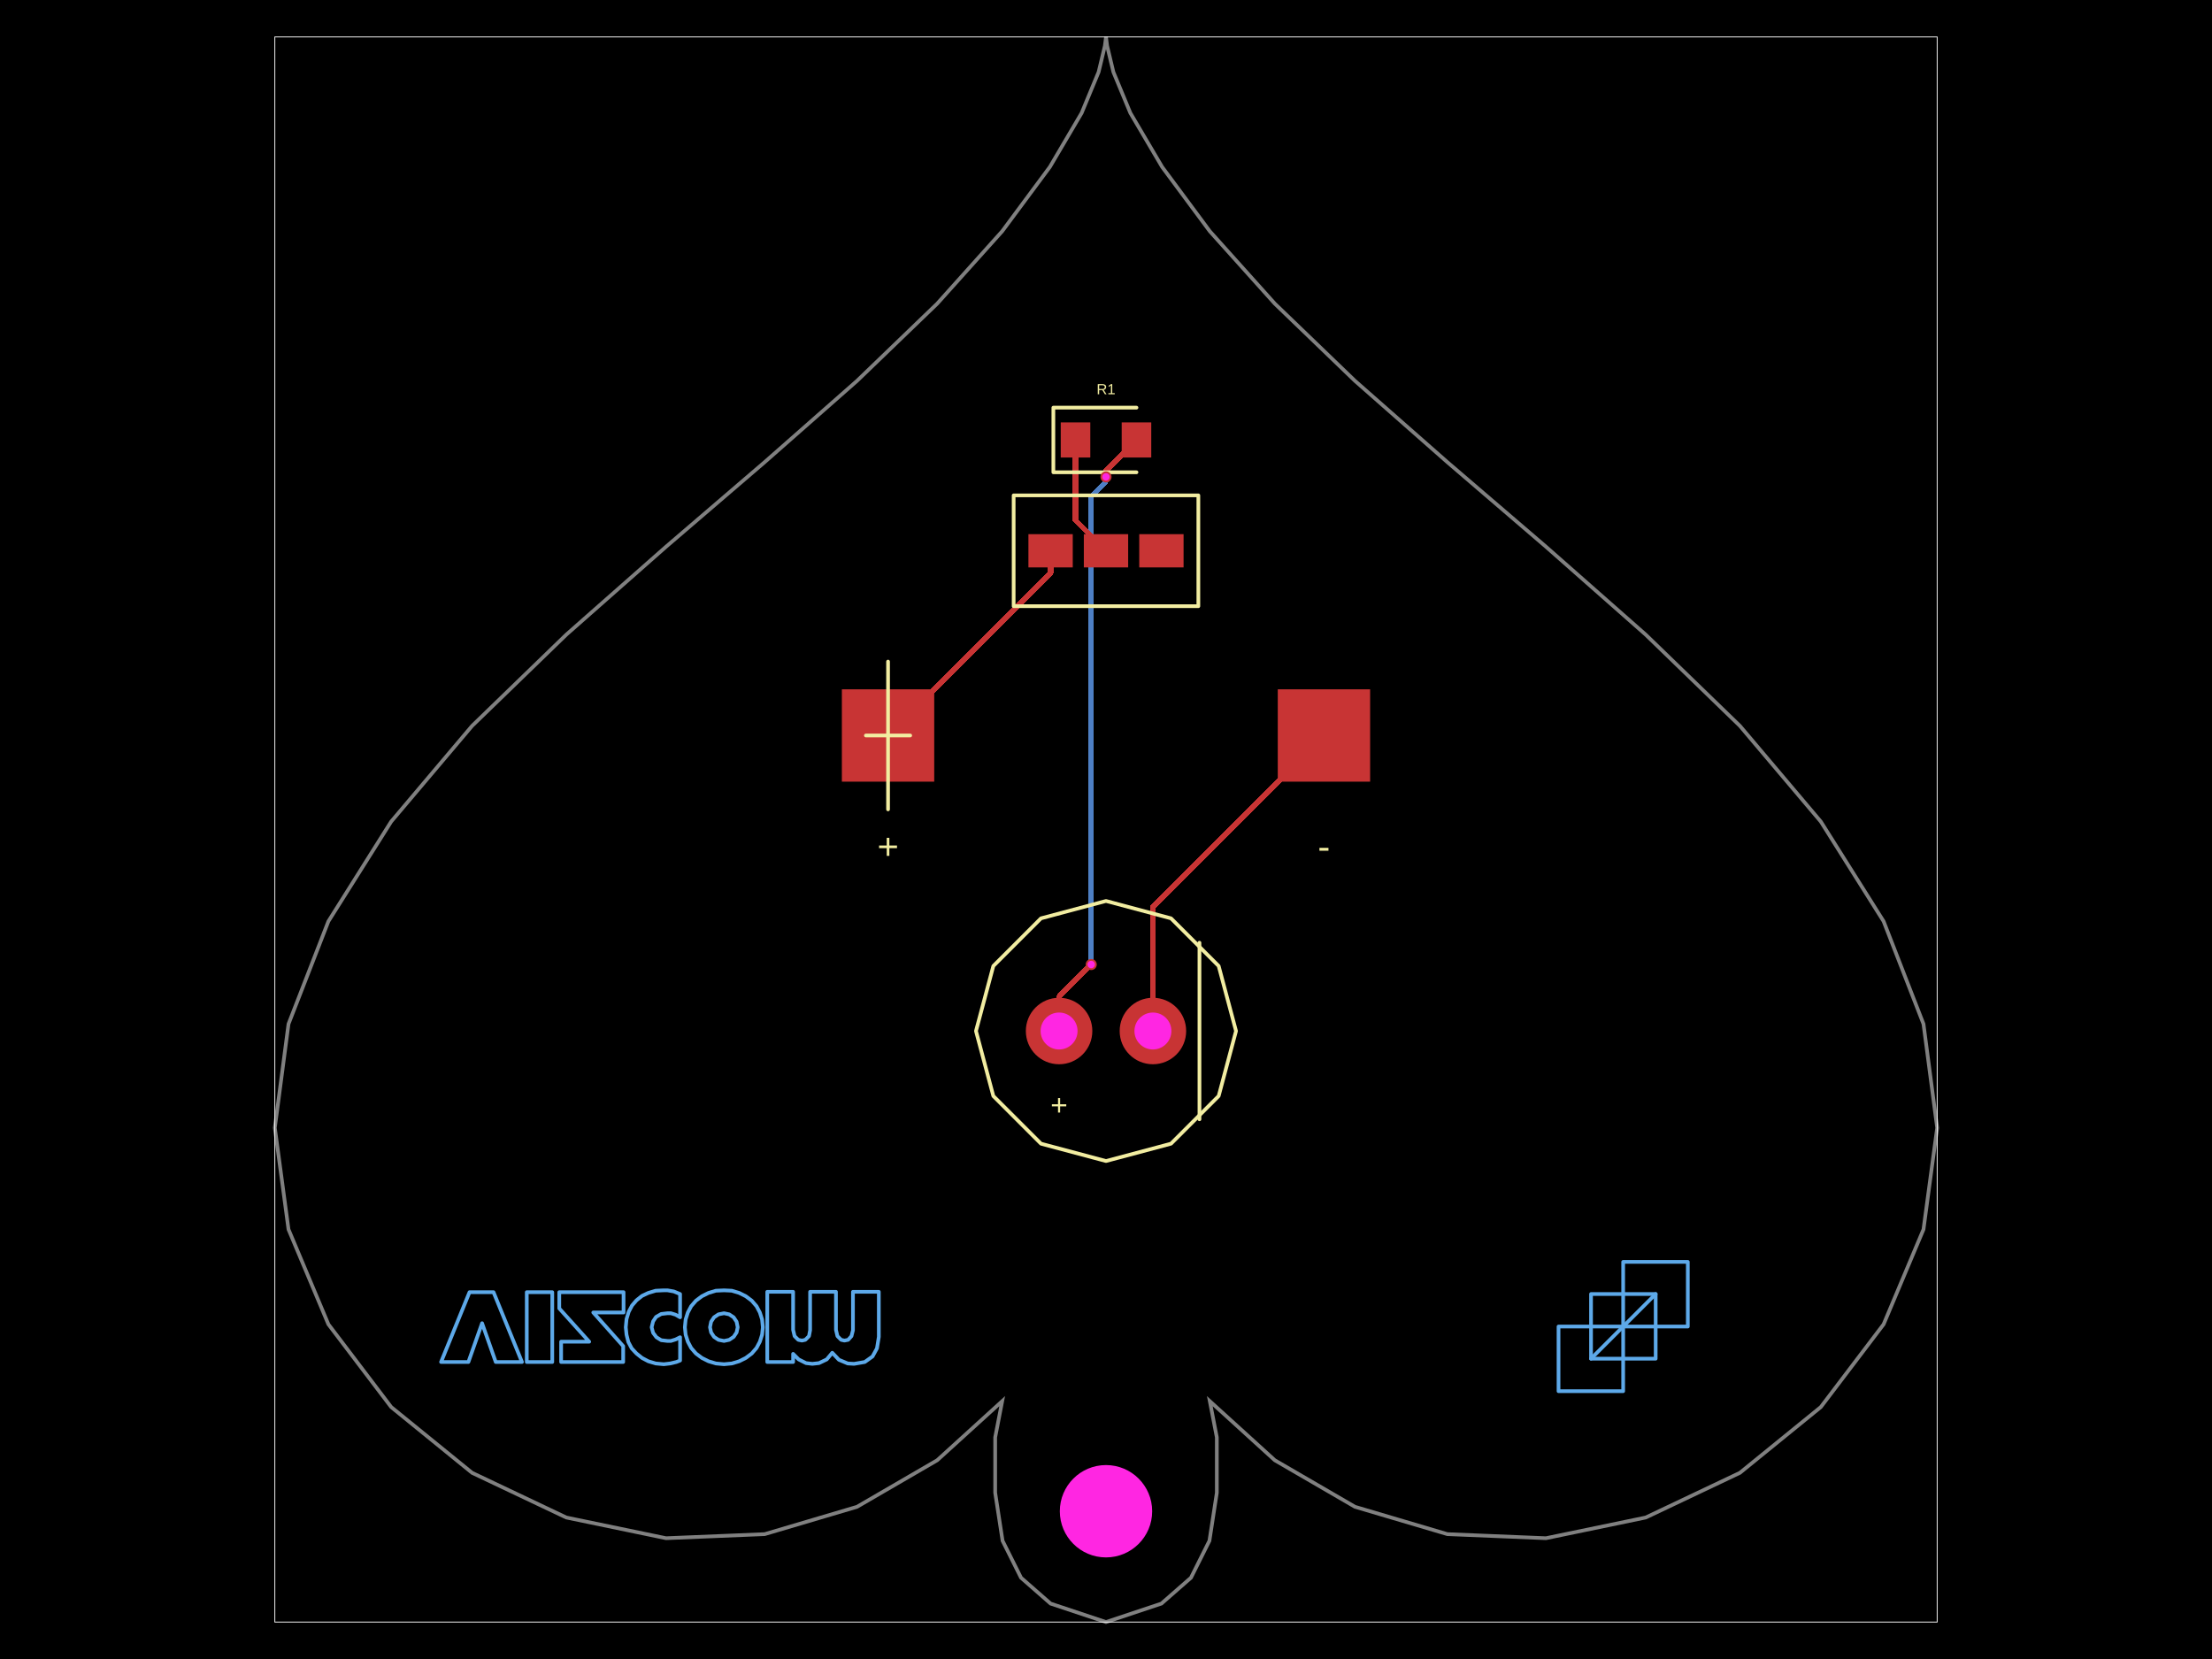
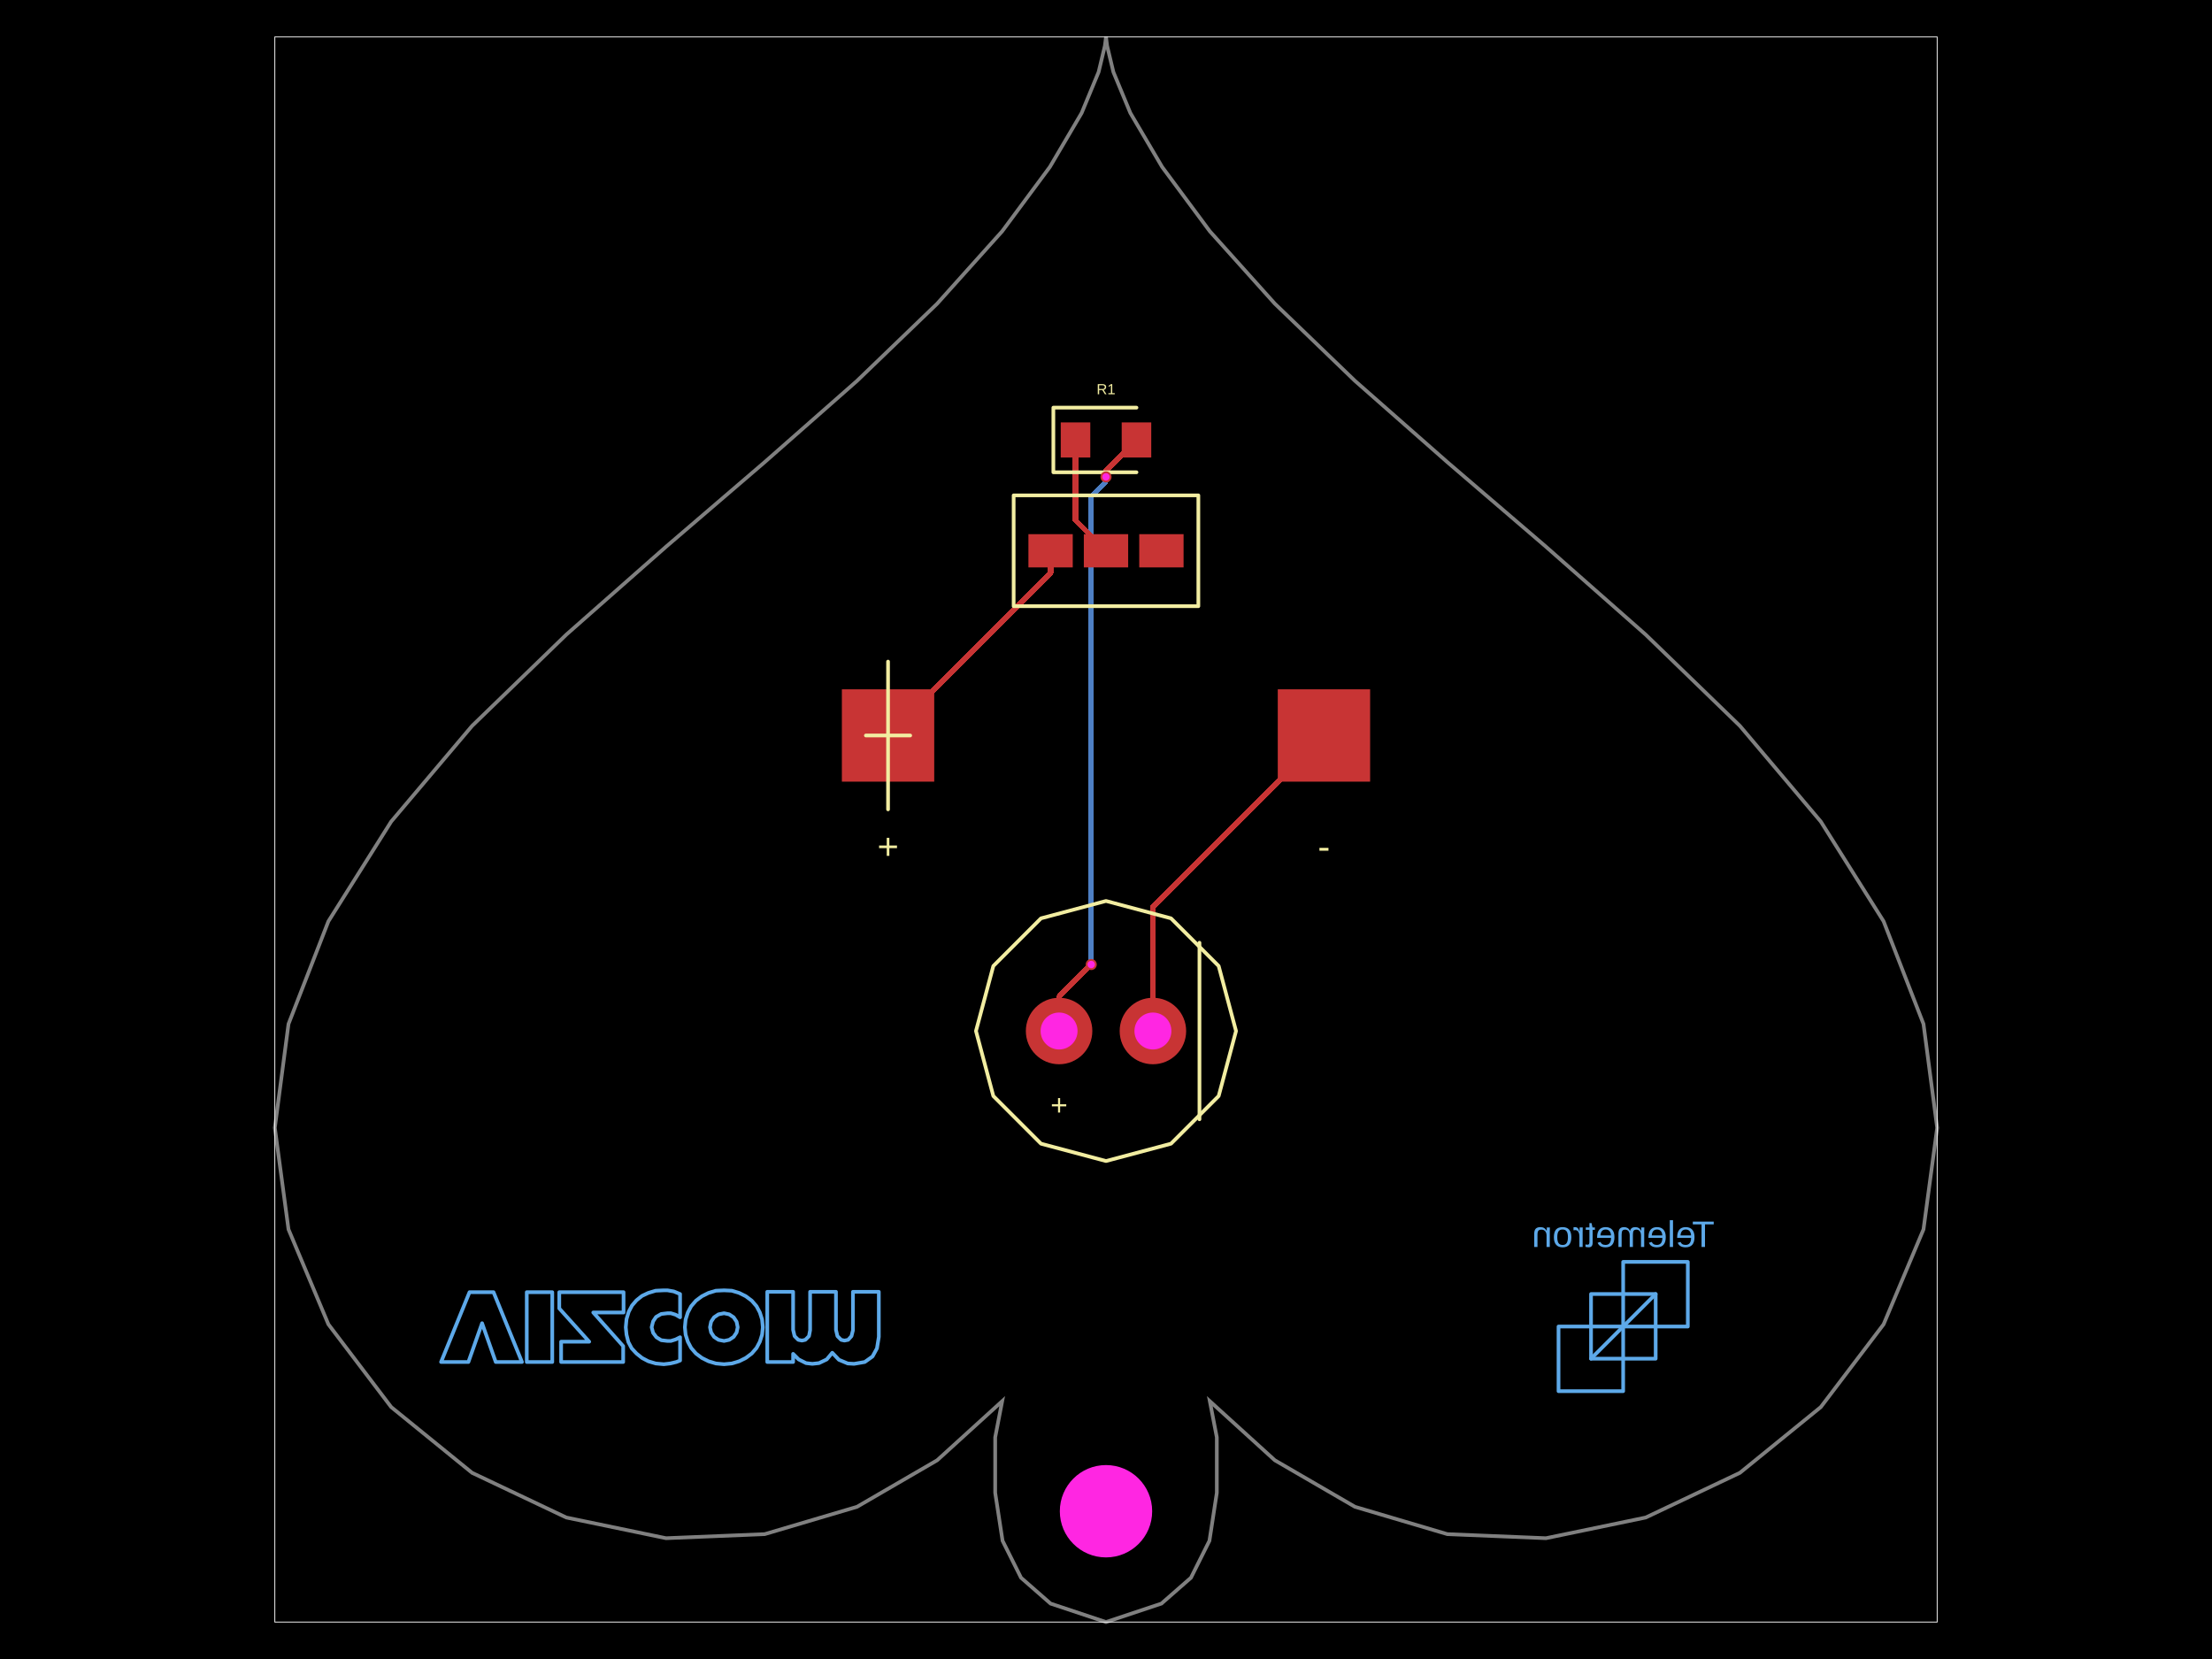
<svg xmlns="http://www.w3.org/2000/svg" width="800" height="600" data-software-used-string="@tscircuit/core@0.0.1112">
  <style />
  <rect class="boundary" x="0" y="0" fill="#000" width="800" height="600" data-type="pcb_background" data-pcb-layer="global" />
  <rect class="pcb-boundary" fill="none" stroke="#fff" stroke-width="0.3" x="99.399" y="13.36" width="601.202" height="573.28" data-type="pcb_boundary" data-pcb-layer="global" />
  <path class="pcb-board" d="M 400 586.64 L 420.04 579.96 L 430.728 570.608 L 437.408 557.248 L 440.08 539.88 L 440.08 519.84 L 437.542 506.747 L 461.055 528.123 L 490.047 544.957 L 523.447 554.843 L 559.118 556.313 L 595.19 548.831 L 629.259 532.665 L 658.517 508.884 L 681.229 478.958 L 695.658 444.623 L 700.601 407.882 L 695.658 370.341 L 681.229 333.2 L 658.517 297.128 L 629.259 262.525 L 595.19 229.526 L 559.118 197.729 L 523.447 167.134 L 490.047 137.742 L 461.055 109.82 L 437.542 83.634 L 420.307 60.387 L 408.818 40.882 L 402.672 26.052 L 400.401 16.566 L 400 13.36 L 399.599 16.566 L 397.328 26.052 L 391.182 40.882 L 379.693 60.387 L 362.458 83.634 L 338.945 109.82 L 309.953 137.742 L 276.553 167.134 L 240.882 197.729 L 204.81 229.526 L 170.741 262.525 L 141.483 297.128 L 118.771 333.2 L 104.342 370.341 L 99.399 407.882 L 104.342 444.623 L 118.771 478.958 L 141.483 508.884 L 170.741 532.665 L 204.81 548.831 L 240.882 556.313 L 276.553 554.843 L 309.953 544.957 L 338.945 528.123 L 362.458 506.747 L 359.92 519.84 L 359.92 539.88 L 362.592 557.248 L 369.272 570.608 L 379.96 579.96 Z" fill="none" stroke="rgba(255, 255, 255, 0.5)" stroke-width="1.336" data-type="pcb_board" data-pcb-layer="board" />
  <path class="pcb-trace" stroke="rgb(77, 127, 196)" fill="none" d="M 394.656 348.831 L 394.656 348.831" stroke-width="2.004" stroke-linecap="round" stroke-linejoin="round" shape-rendering="crispEdges" data-type="pcb_trace" data-pcb-layer="bottom" />
  <path class="pcb-trace" stroke="rgb(77, 127, 196)" fill="none" d="M 394.656 348.831 L 394.656 179.574" stroke-width="2.004" stroke-linecap="round" stroke-linejoin="round" shape-rendering="crispEdges" data-type="pcb_trace" data-pcb-layer="bottom" />
  <path class="pcb-trace" stroke="rgb(77, 127, 196)" fill="none" d="M 394.656 179.574 L 399.772 174.458" stroke-width="2.004" stroke-linecap="round" stroke-linejoin="round" shape-rendering="crispEdges" data-type="pcb_trace" data-pcb-layer="bottom" />
  <path class="pcb-trace" stroke="rgb(77, 127, 196)" fill="none" d="M 399.772 174.458 L 400 172.478" stroke-width="2.004" stroke-linecap="round" stroke-linejoin="round" shape-rendering="crispEdges" data-type="pcb_trace" data-pcb-layer="bottom" />
  <path class="pcb-trace" stroke="rgb(77, 127, 196)" fill="none" d="M 400 172.478 L 400 172.478" stroke-width="2.004" stroke-linecap="round" stroke-linejoin="round" shape-rendering="crispEdges" data-type="pcb_trace" data-pcb-layer="bottom" />
  <path class="pcb-silkscreen pcb-silkscreen-bottom" d="M 169.806 467.335 L 159.519 492.585 L 169.405 492.585 L 174.349 478.557 L 179.292 492.585 L 188.778 492.585 L 178.49 467.335 L 169.806 467.335 Z" fill="none" stroke="#5da9e9" stroke-width="1.336" stroke-linecap="round" stroke-linejoin="round" data-pcb-component-id="null" data-pcb-silkscreen-path-id="pcb_silkscreen_path_6" data-type="pcb_silkscreen_path" data-pcb-layer="bottom" />
  <path class="pcb-silkscreen pcb-silkscreen-bottom" d="M 199.733 467.335 L 190.514 467.335 L 190.514 492.585 L 199.733 492.585 L 199.733 467.335 Z" fill="none" stroke="#5da9e9" stroke-width="1.336" stroke-linecap="round" stroke-linejoin="round" data-pcb-component-id="null" data-pcb-silkscreen-path-id="pcb_silkscreen_path_7" data-type="pcb_silkscreen_path" data-pcb-layer="bottom" />
  <path class="pcb-silkscreen pcb-silkscreen-bottom" d="M 225.384 492.585 L 225.384 486.84 L 214.562 474.683 L 225.518 474.683 L 225.518 467.335 L 202.271 467.335 L 202.271 473.213 L 213.093 485.237 L 202.939 485.237 L 202.939 492.585 L 225.384 492.585 Z" fill="none" stroke="#5da9e9" stroke-width="1.336" stroke-linecap="round" stroke-linejoin="round" data-pcb-component-id="null" data-pcb-silkscreen-path-id="pcb_silkscreen_path_8" data-type="pcb_silkscreen_path" data-pcb-layer="bottom" />
  <path class="pcb-silkscreen pcb-silkscreen-bottom" d="M 226.319 480.027 L 226.587 482.699 L 227.255 485.371 L 228.457 487.642 L 230.194 489.512 L 232.198 491.116 L 234.469 492.318 L 237.141 493.12 L 240.08 493.387 L 242.351 493.12 L 244.623 492.585 L 245.959 492.051 L 245.959 483.634 L 244.355 484.436 L 242.619 484.97 L 241.416 484.97 L 239.145 484.703 L 237.408 483.634 L 236.206 482.031 L 235.671 480.027 L 236.206 477.889 L 237.275 476.286 L 239.145 475.217 L 241.416 474.95 L 242.619 474.95 L 244.355 475.484 L 245.959 476.42 L 245.959 468.003 L 243.687 467.067 L 241.416 466.667 L 239.947 466.667 L 237.141 466.8 L 234.469 467.602 L 232.198 468.671 L 230.194 470.274 L 228.591 472.144 L 227.388 474.415 L 226.587 477.088 L 226.319 480.027 Z" fill="none" stroke="#5da9e9" stroke-width="1.336" stroke-linecap="round" stroke-linejoin="round" data-pcb-component-id="null" data-pcb-silkscreen-path-id="pcb_silkscreen_path_9" data-type="pcb_silkscreen_path" data-pcb-layer="bottom" />
  <path class="pcb-silkscreen pcb-silkscreen-bottom" d="M 261.857 493.387 L 264.663 493.12 L 267.335 492.318 L 269.739 491.116 L 271.877 489.512 L 273.614 487.508 L 274.816 485.237 L 275.618 482.699 L 275.885 480.027 L 275.618 477.221 L 274.816 474.683 L 273.614 472.411 L 271.877 470.407 L 269.739 468.804 L 267.335 467.602 L 264.663 466.8 L 261.857 466.667 L 258.918 466.8 L 256.246 467.602 L 253.841 468.804 L 251.703 470.407 L 249.967 472.411 L 248.764 474.683 L 247.963 477.221 L 247.695 480.027 L 247.963 482.699 L 248.764 485.237 L 249.967 487.508 L 251.703 489.512 L 253.841 491.116 L 256.246 492.318 L 258.918 493.12 L 261.857 493.387 Z" fill="none" stroke="#5da9e9" stroke-width="1.336" stroke-linecap="round" stroke-linejoin="round" data-pcb-component-id="null" data-pcb-silkscreen-path-id="pcb_silkscreen_path_10" data-type="pcb_silkscreen_path" data-pcb-layer="bottom" />
  <path class="pcb-silkscreen pcb-silkscreen-bottom" d="M 261.857 484.97 L 259.853 484.569 L 258.25 483.5 L 257.181 481.897 L 256.78 480.027 L 257.181 478.023 L 258.25 476.42 L 259.853 475.351 L 261.857 474.95 L 263.727 475.351 L 265.331 476.42 L 266.399 478.023 L 266.8 480.027 L 266.399 481.897 L 265.331 483.5 L 263.727 484.569 L 261.857 484.97 Z" fill="none" stroke="#5da9e9" stroke-width="1.336" stroke-linecap="round" stroke-linejoin="round" data-pcb-component-id="null" data-pcb-silkscreen-path-id="pcb_silkscreen_path_11" data-type="pcb_silkscreen_path" data-pcb-layer="bottom" />
  <path class="pcb-silkscreen pcb-silkscreen-bottom" d="M 286.84 480.962 L 286.84 467.201 L 277.488 467.201 L 277.488 492.585 L 286.84 492.585 L 286.84 489.646 L 288.844 491.65 L 291.516 492.986 L 293.788 493.253 L 296.192 492.986 L 298.998 491.65 L 301.002 489.245 L 303.407 491.784 L 306.613 493.12 L 308.884 493.253 L 312.759 492.585 L 315.564 490.581 L 317.168 487.642 L 317.836 483.5 L 317.836 467.201 L 308.484 467.201 L 308.484 481.096 L 307.949 483.233 L 306.747 484.569 L 305.411 484.836 L 304.208 484.569 L 302.872 483.233 L 302.338 480.962 L 302.338 467.201 L 292.986 467.201 L 292.986 481.096 L 292.585 483.233 L 291.249 484.569 L 290.047 484.836 L 288.711 484.569 L 287.375 483.233 L 286.84 480.962 Z" fill="none" stroke="#5da9e9" stroke-width="1.336" stroke-linecap="round" stroke-linejoin="round" data-pcb-component-id="null" data-pcb-silkscreen-path-id="pcb_silkscreen_path_12" data-type="pcb_silkscreen_path" data-pcb-layer="bottom" />
  <path class="pcb-silkscreen pcb-silkscreen-bottom" d="M 563.661 503.14 L 587.041 503.14 L 587.041 479.76 L 563.661 479.76 L 563.661 503.14 Z" fill="none" stroke="#5da9e9" stroke-width="1.336" stroke-linecap="round" stroke-linejoin="round" data-pcb-component-id="null" data-pcb-silkscreen-path-id="pcb_silkscreen_path_13" data-type="pcb_silkscreen_path" data-pcb-layer="bottom" />
  <path class="pcb-silkscreen pcb-silkscreen-bottom" d="M 575.418 491.383 L 598.798 491.383 L 598.798 468.003 L 575.418 468.003 L 575.418 491.383 Z" fill="none" stroke="#5da9e9" stroke-width="1.336" stroke-linecap="round" stroke-linejoin="round" data-pcb-component-id="null" data-pcb-silkscreen-path-id="pcb_silkscreen_path_14" data-type="pcb_silkscreen_path" data-pcb-layer="bottom" />
  <path class="pcb-silkscreen pcb-silkscreen-bottom" d="M 587.041 479.76 L 610.421 479.76 L 610.421 456.379 L 587.041 456.379 L 587.041 479.76 Z" fill="none" stroke="#5da9e9" stroke-width="1.336" stroke-linecap="round" stroke-linejoin="round" data-pcb-component-id="null" data-pcb-silkscreen-path-id="pcb_silkscreen_path_15" data-type="pcb_silkscreen_path" data-pcb-layer="bottom" />
  <path class="pcb-silkscreen pcb-silkscreen-bottom" d="M 575.418 491.383 L 587.041 479.76" fill="none" stroke="#5da9e9" stroke-width="1.336" stroke-linecap="round" stroke-linejoin="round" data-pcb-component-id="null" data-pcb-silkscreen-path-id="pcb_silkscreen_path_16" data-type="pcb_silkscreen_path" data-pcb-layer="bottom" />
  <path class="pcb-silkscreen pcb-silkscreen-bottom" d="M 587.041 479.76 L 598.798 468.003" fill="none" stroke="#5da9e9" stroke-width="1.336" stroke-linecap="round" stroke-linejoin="round" data-pcb-component-id="null" data-pcb-silkscreen-path-id="pcb_silkscreen_path_17" data-type="pcb_silkscreen_path" data-pcb-layer="bottom" />
+   <text x="0" y="0" dx="0" dy="0" fill="#5da9e9" font-family="Arial, sans-serif" font-size="13.36" text-anchor="middle" dominant-baseline="central" transform="matrix(-1,0,0,1,587.0407,446.3594)" class="pcb-silkscreen-text pcb-silkscreen-bottom" data-pcb-silkscreen-text-id="null" stroke="none" data-type="pcb_silkscreen_text" data-pcb-layer="bottom">Telemetron</text>
  <rect class="pcb-pad" fill="rgb(200, 52, 52)" x="304.476" y="249.299" width="33.4" height="33.4" data-type="pcb_smtpad" data-pcb-layer="top" />
  <rect class="pcb-pad" fill="rgb(200, 52, 52)" x="462.124" y="249.299" width="33.4" height="33.4" data-type="pcb_smtpad" data-pcb-layer="top" />
  <rect class="pcb-pad" fill="rgb(200, 52, 52)" x="371.944" y="193.186" width="16.032" height="12.024" data-type="pcb_smtpad" data-pcb-layer="top" />
  <rect class="pcb-pad" fill="rgb(200, 52, 52)" x="391.984" y="193.186" width="16.032" height="12.024" data-type="pcb_smtpad" data-pcb-layer="top" />
  <rect class="pcb-pad" fill="rgb(200, 52, 52)" x="412.024" y="193.186" width="16.032" height="12.024" data-type="pcb_smtpad" data-pcb-layer="top" />
  <rect class="pcb-pad" fill="rgb(200, 52, 52)" x="383.634" y="152.772" width="10.688" height="12.692" data-type="pcb_smtpad" data-pcb-layer="top" />
  <rect class="pcb-pad" fill="rgb(200, 52, 52)" x="405.678" y="152.772" width="10.688" height="12.692" data-type="pcb_smtpad" data-pcb-layer="top" />
  <path class="pcb-trace" stroke="rgb(200, 52, 52)" fill="none" d="M 383.033 372.879 L 383.033 360.454" stroke-width="2.004" stroke-linecap="round" stroke-linejoin="round" shape-rendering="crispEdges" data-type="pcb_trace" data-pcb-layer="top" />
  <path class="pcb-trace" stroke="rgb(200, 52, 52)" fill="none" d="M 383.033 360.454 L 393.14 350.347" stroke-width="2.004" stroke-linecap="round" stroke-linejoin="round" shape-rendering="crispEdges" data-type="pcb_trace" data-pcb-layer="top" />
  <path class="pcb-trace" stroke="rgb(200, 52, 52)" fill="none" d="M 393.14 350.347 L 394.656 348.831" stroke-width="2.004" stroke-linecap="round" stroke-linejoin="round" shape-rendering="crispEdges" data-type="pcb_trace" data-pcb-layer="top" />
  <path class="pcb-trace" stroke="rgb(200, 52, 52)" fill="none" d="M 394.656 348.831 L 394.656 348.831" stroke-width="2.004" stroke-linecap="round" stroke-linejoin="round" shape-rendering="crispEdges" data-type="pcb_trace" data-pcb-layer="top" />
  <path class="pcb-trace" stroke="rgb(200, 52, 52)" fill="none" d="M 400 172.478 L 400 172.478" stroke-width="2.004" stroke-linecap="round" stroke-linejoin="round" shape-rendering="crispEdges" data-type="pcb_trace" data-pcb-layer="top" />
  <path class="pcb-trace" stroke="rgb(200, 52, 52)" fill="none" d="M 400 172.478 L 400 170.14" stroke-width="2.004" stroke-linecap="round" stroke-linejoin="round" shape-rendering="crispEdges" data-type="pcb_trace" data-pcb-layer="top" />
  <path class="pcb-trace" stroke="rgb(200, 52, 52)" fill="none" d="M 400 170.14 L 411.022 159.118" stroke-width="2.004" stroke-linecap="round" stroke-linejoin="round" shape-rendering="crispEdges" data-type="pcb_trace" data-pcb-layer="top" />
  <path class="pcb-trace" stroke="rgb(200, 52, 52)" fill="none" d="M 388.978 159.118 L 388.978 188.176" stroke-width="2.004" stroke-linecap="round" stroke-linejoin="round" shape-rendering="crispEdges" data-type="pcb_trace" data-pcb-layer="top" />
  <path class="pcb-trace" stroke="rgb(200, 52, 52)" fill="none" d="M 388.978 188.176 L 400 199.198" stroke-width="2.004" stroke-linecap="round" stroke-linejoin="round" shape-rendering="crispEdges" data-type="pcb_trace" data-pcb-layer="top" />
  <path class="pcb-trace" stroke="rgb(200, 52, 52)" fill="none" d="M 416.967 372.879 L 416.967 327.856" stroke-width="2.004" stroke-linecap="round" stroke-linejoin="round" shape-rendering="crispEdges" data-type="pcb_trace" data-pcb-layer="top" />
  <path class="pcb-trace" stroke="rgb(200, 52, 52)" fill="none" d="M 416.967 327.856 L 478.824 265.999" stroke-width="2.004" stroke-linecap="round" stroke-linejoin="round" shape-rendering="crispEdges" data-type="pcb_trace" data-pcb-layer="top" />
  <path class="pcb-trace" stroke="rgb(200, 52, 52)" fill="none" d="M 379.96 199.198 L 379.96 207.214" stroke-width="2.004" stroke-linecap="round" stroke-linejoin="round" shape-rendering="crispEdges" data-type="pcb_trace" data-pcb-layer="top" />
  <path class="pcb-trace" stroke="rgb(200, 52, 52)" fill="none" d="M 379.96 207.214 L 321.176 265.999" stroke-width="2.004" stroke-linecap="round" stroke-linejoin="round" shape-rendering="crispEdges" data-type="pcb_trace" data-pcb-layer="top" />
  <path class="pcb-silkscreen pcb-silkscreen-top" d="M 321.176 292.719 L 321.176 239.279" fill="none" stroke="#f2eda1" stroke-width="1.336" stroke-linecap="round" stroke-linejoin="round" data-pcb-component-id="pcb_component_0" data-pcb-silkscreen-path-id="pcb_silkscreen_path_0" data-type="pcb_silkscreen_path" data-pcb-layer="top" />
  <path class="pcb-silkscreen pcb-silkscreen-top" d="M 313.16 265.999 L 329.192 265.999" fill="none" stroke="#f2eda1" stroke-width="1.336" stroke-linecap="round" stroke-linejoin="round" data-pcb-component-id="pcb_component_0" data-pcb-silkscreen-path-id="pcb_silkscreen_path_1" data-type="pcb_silkscreen_path" data-pcb-layer="top" />
  <text x="0" y="0" dx="0" dy="0" fill="#f2eda1" font-family="Arial, sans-serif" font-size="13.36" text-anchor="middle" dominant-baseline="central" transform="matrix(1,0,0,1,321.1757,306.0788)" class="pcb-silkscreen-text pcb-silkscreen-top" data-pcb-silkscreen-text-id="pcb_component_0" stroke="none" data-type="pcb_silkscreen_text" data-pcb-layer="top">+</text>
  <text x="0" y="0" dx="0" dy="0" fill="#f2eda1" font-family="Arial, sans-serif" font-size="13.36" text-anchor="middle" dominant-baseline="central" transform="matrix(1,0,0,1,478.8243,306.0788)" class="pcb-silkscreen-text pcb-silkscreen-top" data-pcb-silkscreen-text-id="pcb_component_0" stroke="none" data-type="pcb_silkscreen_text" data-pcb-layer="top">-</text>
  <path class="pcb-silkscreen pcb-silkscreen-top" d="M 366.6 219.238 L 433.4 219.238 L 433.4 179.158 L 366.6 179.158 L 366.6 219.238 Z" fill="none" stroke="#f2eda1" stroke-width="1.336" stroke-linecap="round" stroke-linejoin="round" data-pcb-component-id="pcb_component_1" data-pcb-silkscreen-path-id="pcb_silkscreen_path_2" data-type="pcb_silkscreen_path" data-pcb-layer="top" />
  <path class="pcb-silkscreen pcb-silkscreen-top" d="M 411.022 147.428 L 380.962 147.428 L 380.962 170.808 L 411.022 170.808" fill="none" stroke="#f2eda1" stroke-width="1.336" stroke-linecap="round" stroke-linejoin="round" data-pcb-component-id="pcb_component_2" data-pcb-silkscreen-path-id="pcb_silkscreen_path_3" data-type="pcb_silkscreen_path" data-pcb-layer="top" />
  <text x="0" y="0" dx="0" dy="0" fill="#f2eda1" font-family="Arial, sans-serif" font-size="5.344" text-anchor="middle" dominant-baseline="central" transform="matrix(1,0,0,1,400,140.7482)" class="pcb-silkscreen-text pcb-silkscreen-top" data-pcb-silkscreen-text-id="pcb_component_2" stroke="none" data-type="pcb_silkscreen_text" data-pcb-layer="top">R1</text>
  <path class="pcb-silkscreen pcb-silkscreen-top" d="M 447.027 372.879 L 440.748 349.365 L 423.514 332.131 L 400 325.852 L 376.486 332.131 L 359.252 349.365 L 352.973 372.879 L 359.252 396.393 L 376.486 413.627 L 400 419.906 L 423.514 413.627 L 440.748 396.393 L 447.027 372.879 Z" fill="none" stroke="#f2eda1" stroke-width="1.336" stroke-linecap="round" stroke-linejoin="round" data-pcb-component-id="pcb_component_3" data-pcb-silkscreen-path-id="pcb_silkscreen_path_4" data-type="pcb_silkscreen_path" data-pcb-layer="top" />
  <path class="pcb-silkscreen pcb-silkscreen-top" d="M 433.801 404.81 L 433.801 340.949" fill="none" stroke="#f2eda1" stroke-width="1.336" stroke-linecap="round" stroke-linejoin="round" data-pcb-component-id="pcb_component_3" data-pcb-silkscreen-path-id="pcb_silkscreen_path_5" data-type="pcb_silkscreen_path" data-pcb-layer="top" />
  <text x="0" y="0" dx="0" dy="0" fill="#f2eda1" font-family="Arial, sans-serif" font-size="10.688" text-anchor="middle" dominant-baseline="central" transform="matrix(1,0,0,1,383.0327,399.5992)" class="pcb-silkscreen-text pcb-silkscreen-top" data-pcb-silkscreen-text-id="pcb_component_3" stroke="none" data-type="pcb_silkscreen_text" data-pcb-layer="top">+</text>
  <g data-type="pcb_plated_hole" data-pcb-layer="through">
    <circle class="pcb-hole-outer" fill="rgb(200, 52, 52)" cx="383.033" cy="372.879" r="12.024" data-type="pcb_plated_hole" data-pcb-layer="top" />
    <circle class="pcb-hole-inner" fill="#FF26E2" cx="383.033" cy="372.879" r="6.68" data-type="pcb_plated_hole_drill" data-pcb-layer="drill" />
  </g>
  <g data-type="pcb_plated_hole" data-pcb-layer="through">
    <circle class="pcb-hole-outer" fill="rgb(200, 52, 52)" cx="416.967" cy="372.879" r="12.024" data-type="pcb_plated_hole" data-pcb-layer="top" />
    <circle class="pcb-hole-inner" fill="#FF26E2" cx="416.967" cy="372.879" r="6.68" data-type="pcb_plated_hole_drill" data-pcb-layer="drill" />
  </g>
  <g data-type="pcb_via" data-pcb-layer="through">
    <circle class="pcb-hole-outer" fill="rgb(200, 52, 52)" cx="394.656" cy="348.831" r="2.004" data-type="pcb_via" data-pcb-layer="top" />
    <circle class="pcb-hole-inner" fill="#FF26E2" cx="394.656" cy="348.831" r="1.336" data-type="pcb_via" data-pcb-layer="drill" />
  </g>
  <g data-type="pcb_via" data-pcb-layer="through">
    <circle class="pcb-hole-outer" fill="rgb(200, 52, 52)" cx="400" cy="172.478" r="2.004" data-type="pcb_via" data-pcb-layer="top" />
    <circle class="pcb-hole-inner" fill="#FF26E2" cx="400" cy="172.478" r="1.336" data-type="pcb_via" data-pcb-layer="drill" />
  </g>
  <circle class="pcb-hole" cx="400" cy="546.56" r="16.7" fill="#FF26E2" data-type="pcb_hole" data-pcb-layer="drill" />
</svg>
